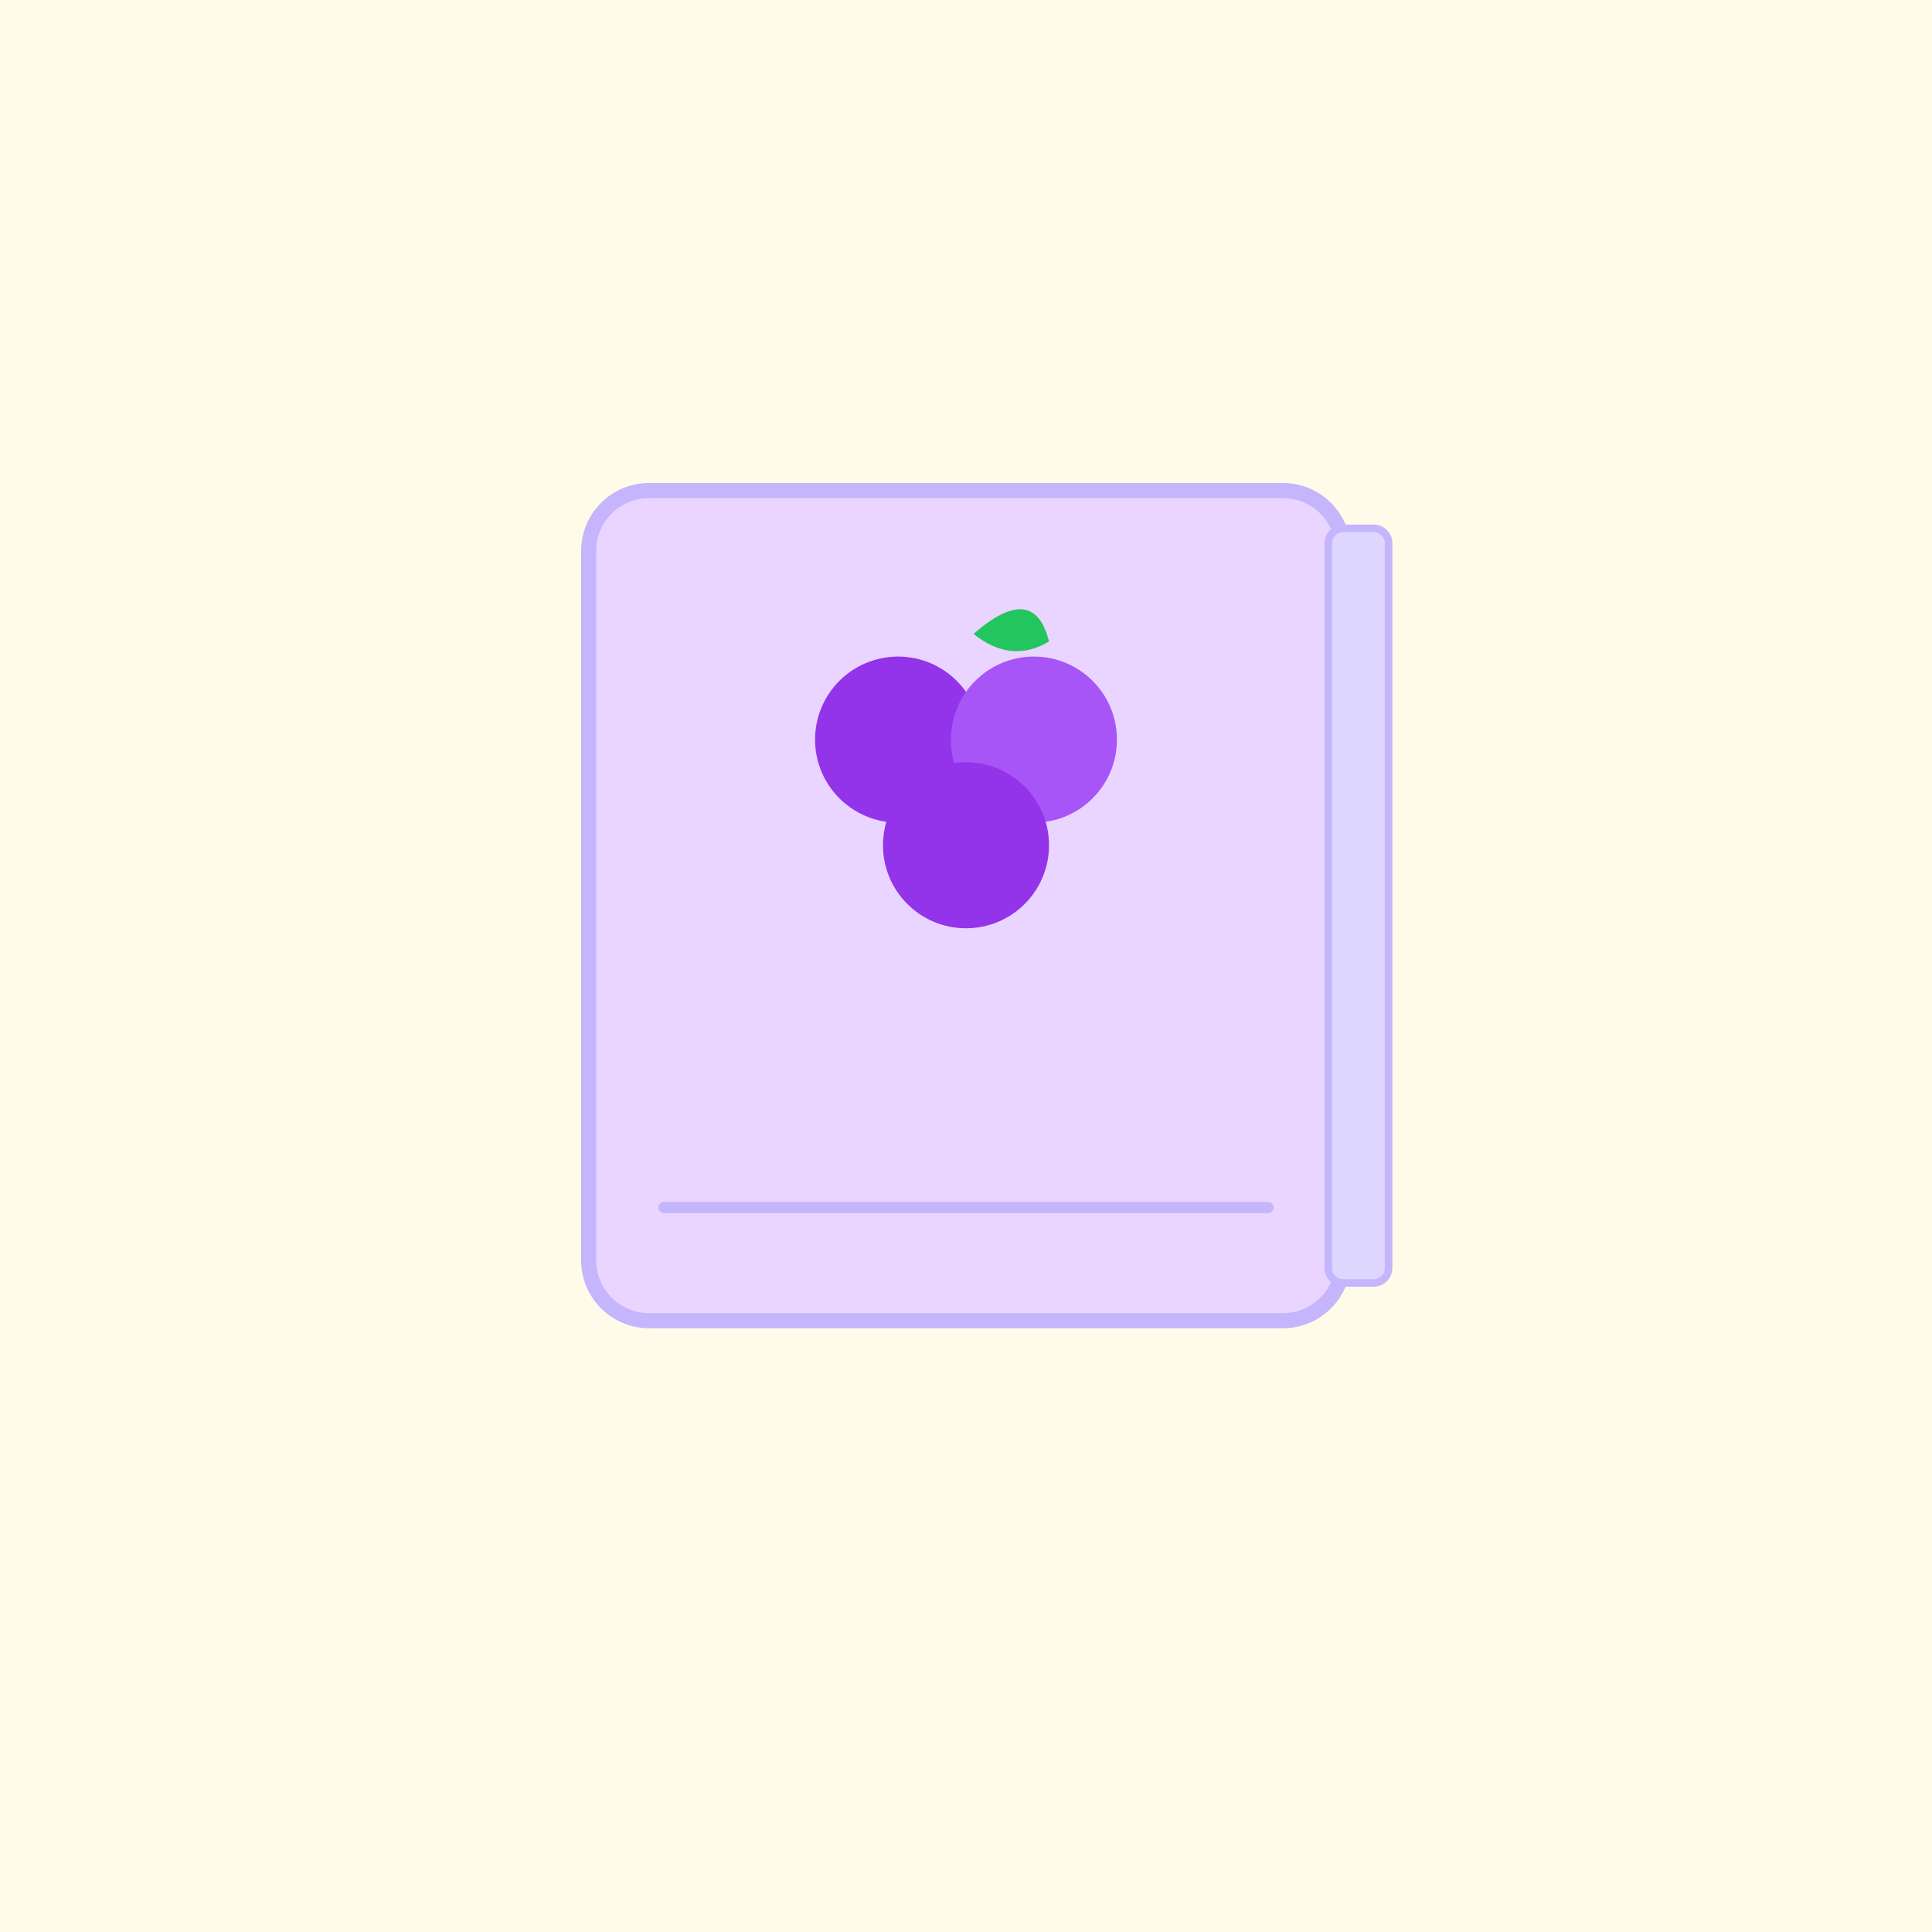
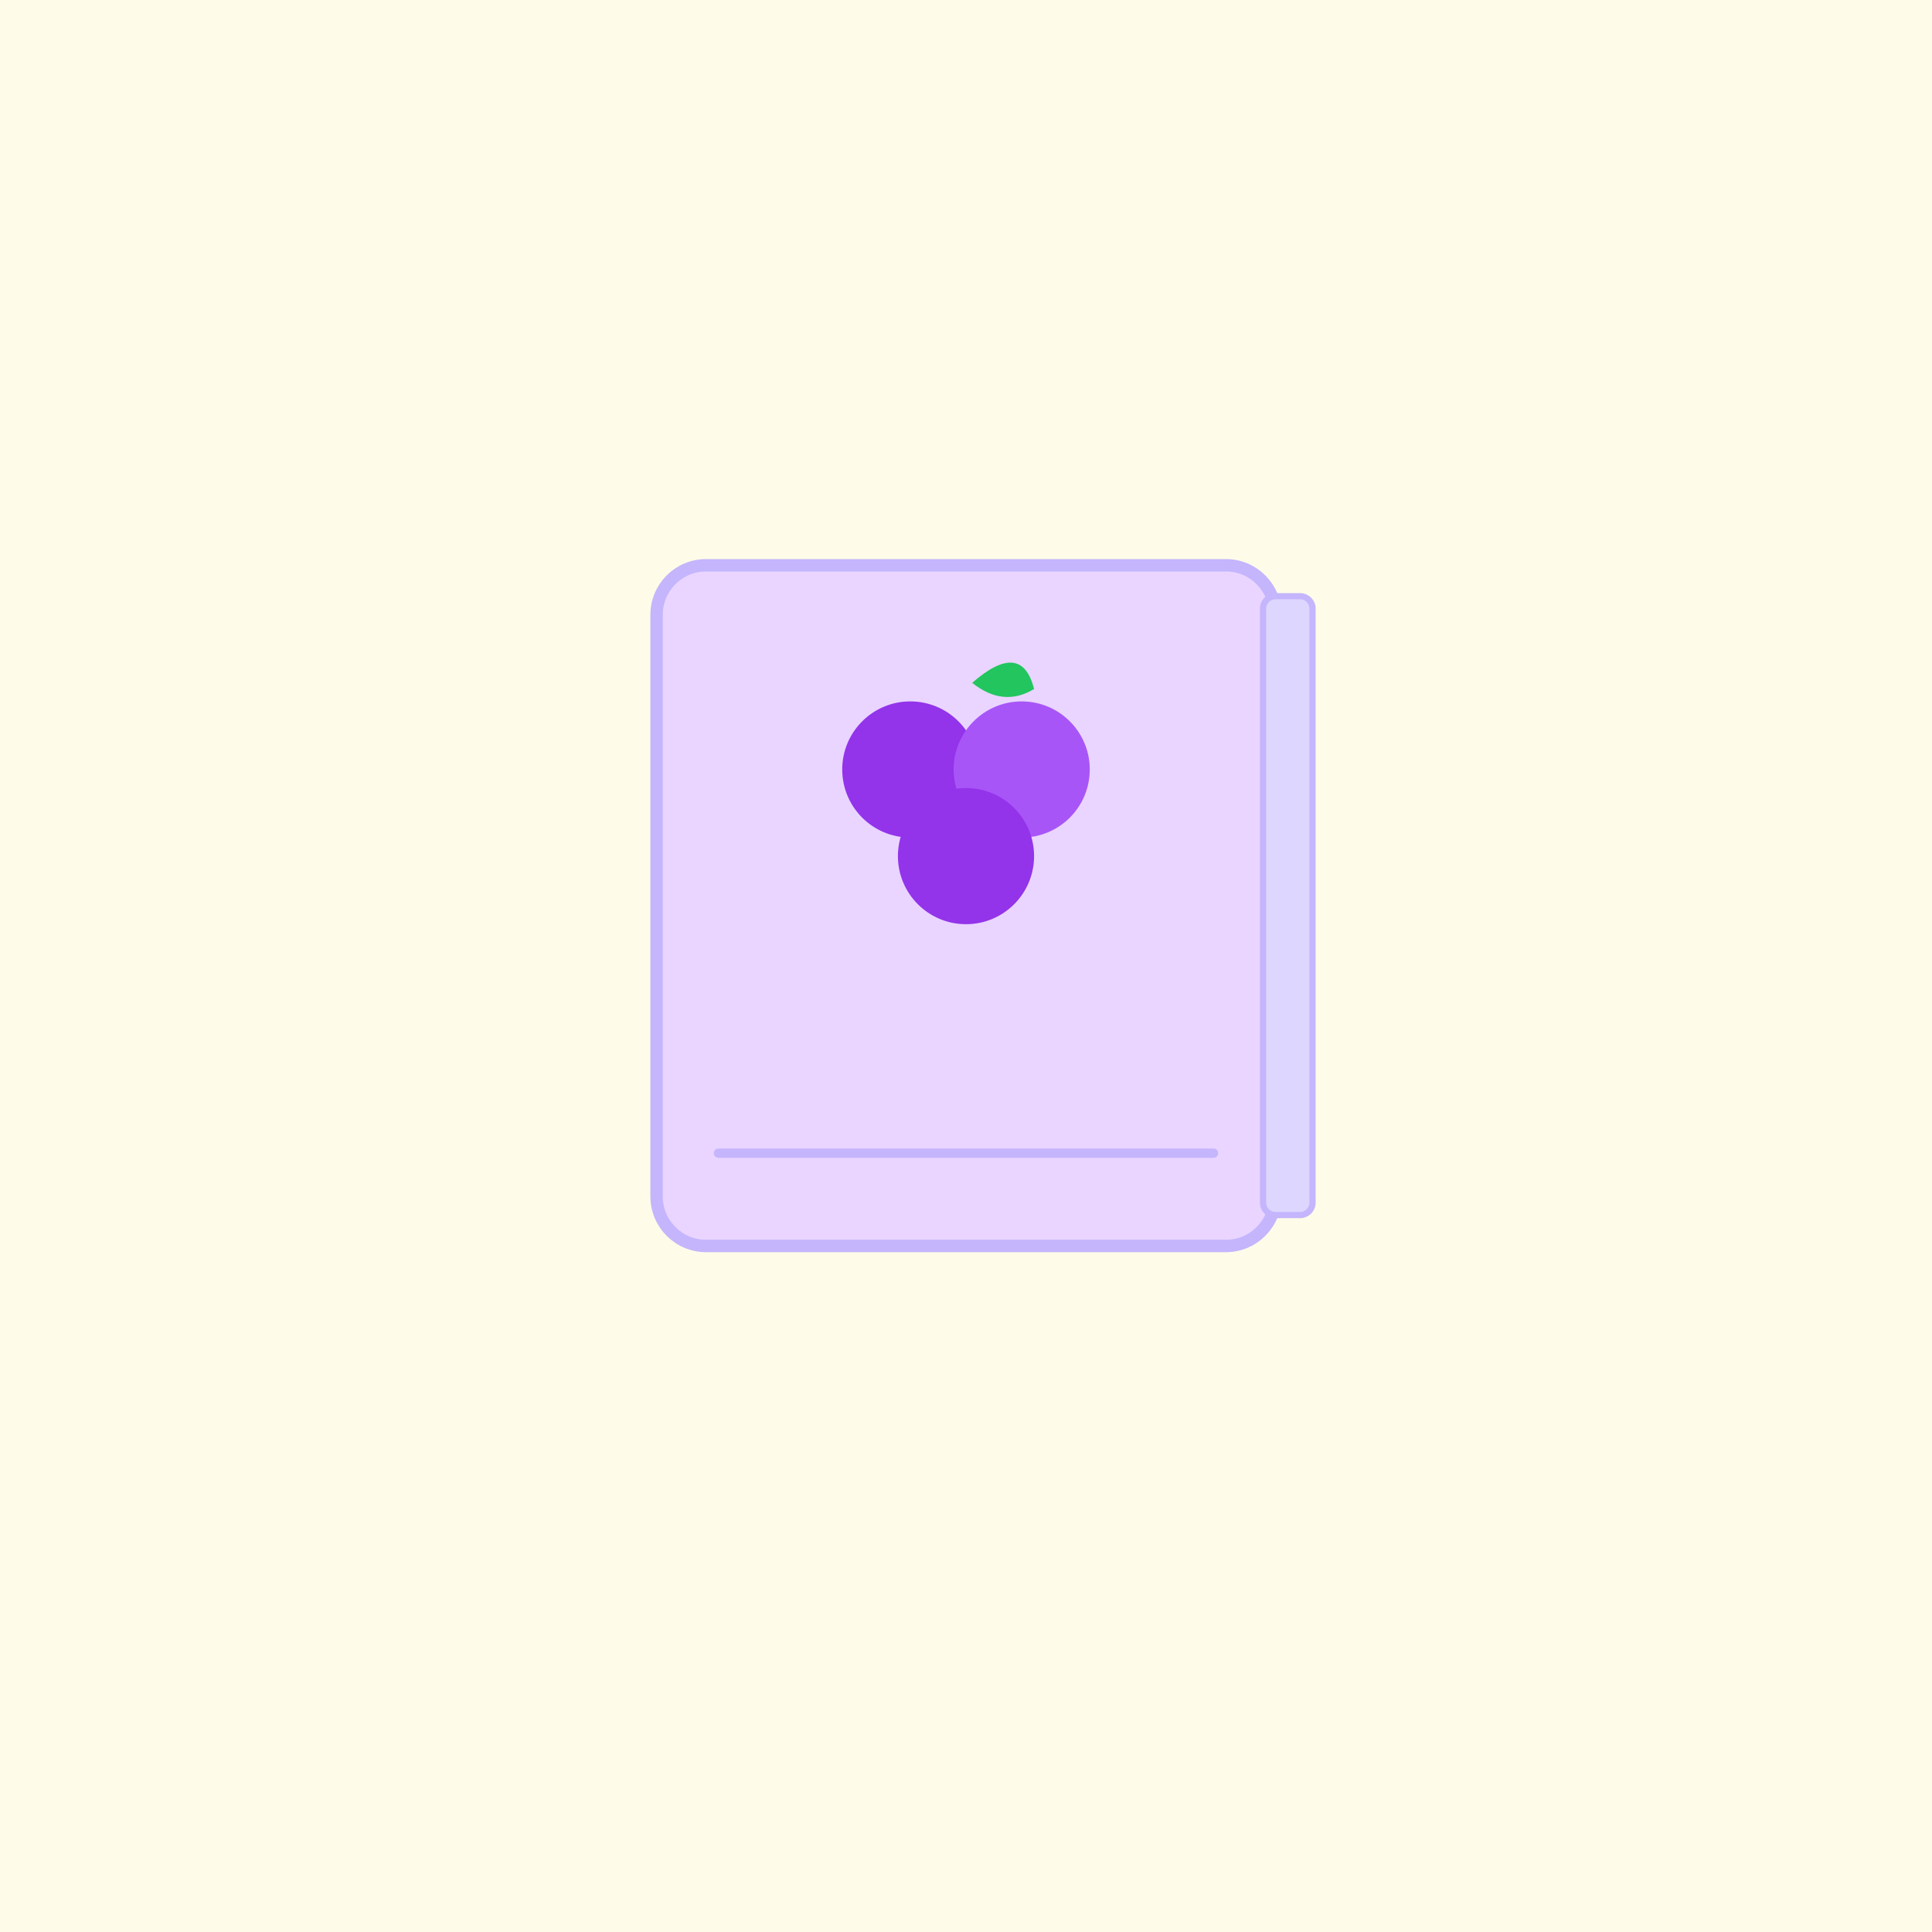
<svg xmlns="http://www.w3.org/2000/svg" width="512" height="512" viewBox="0 0 512 512">
  <rect width="512" height="512" fill="#fefce8" />
-   <g transform="translate(256, 240)">
+   <g transform="translate(256, 240) scale(0.82)">
    <rect x="-100" y="-110" width="200" height="220" rx="16" fill="#e9d5ff" stroke="#c4b5fd" stroke-width="4" />
    <rect x="96" y="-100" width="16" height="200" rx="4" fill="#ddd6fe" stroke="#c4b5fd" stroke-width="2" />
    <line x1="-80" y1="80" x2="80" y2="80" stroke="#c4b5fd" stroke-width="3" stroke-linecap="round" />
    <g transform="translate(0, -20)">
      <path d="M 2,-52 Q 18,-66 22,-50 Q 12,-44 2,-52 Z" fill="#22c55e" />
      <circle cx="-18" cy="-24" r="22" fill="#9333ea" />
      <circle cx="18" cy="-24" r="22" fill="#a855f7" />
      <circle cx="0" cy="4" r="22" fill="#9333ea" />
    </g>
  </g>
</svg>
